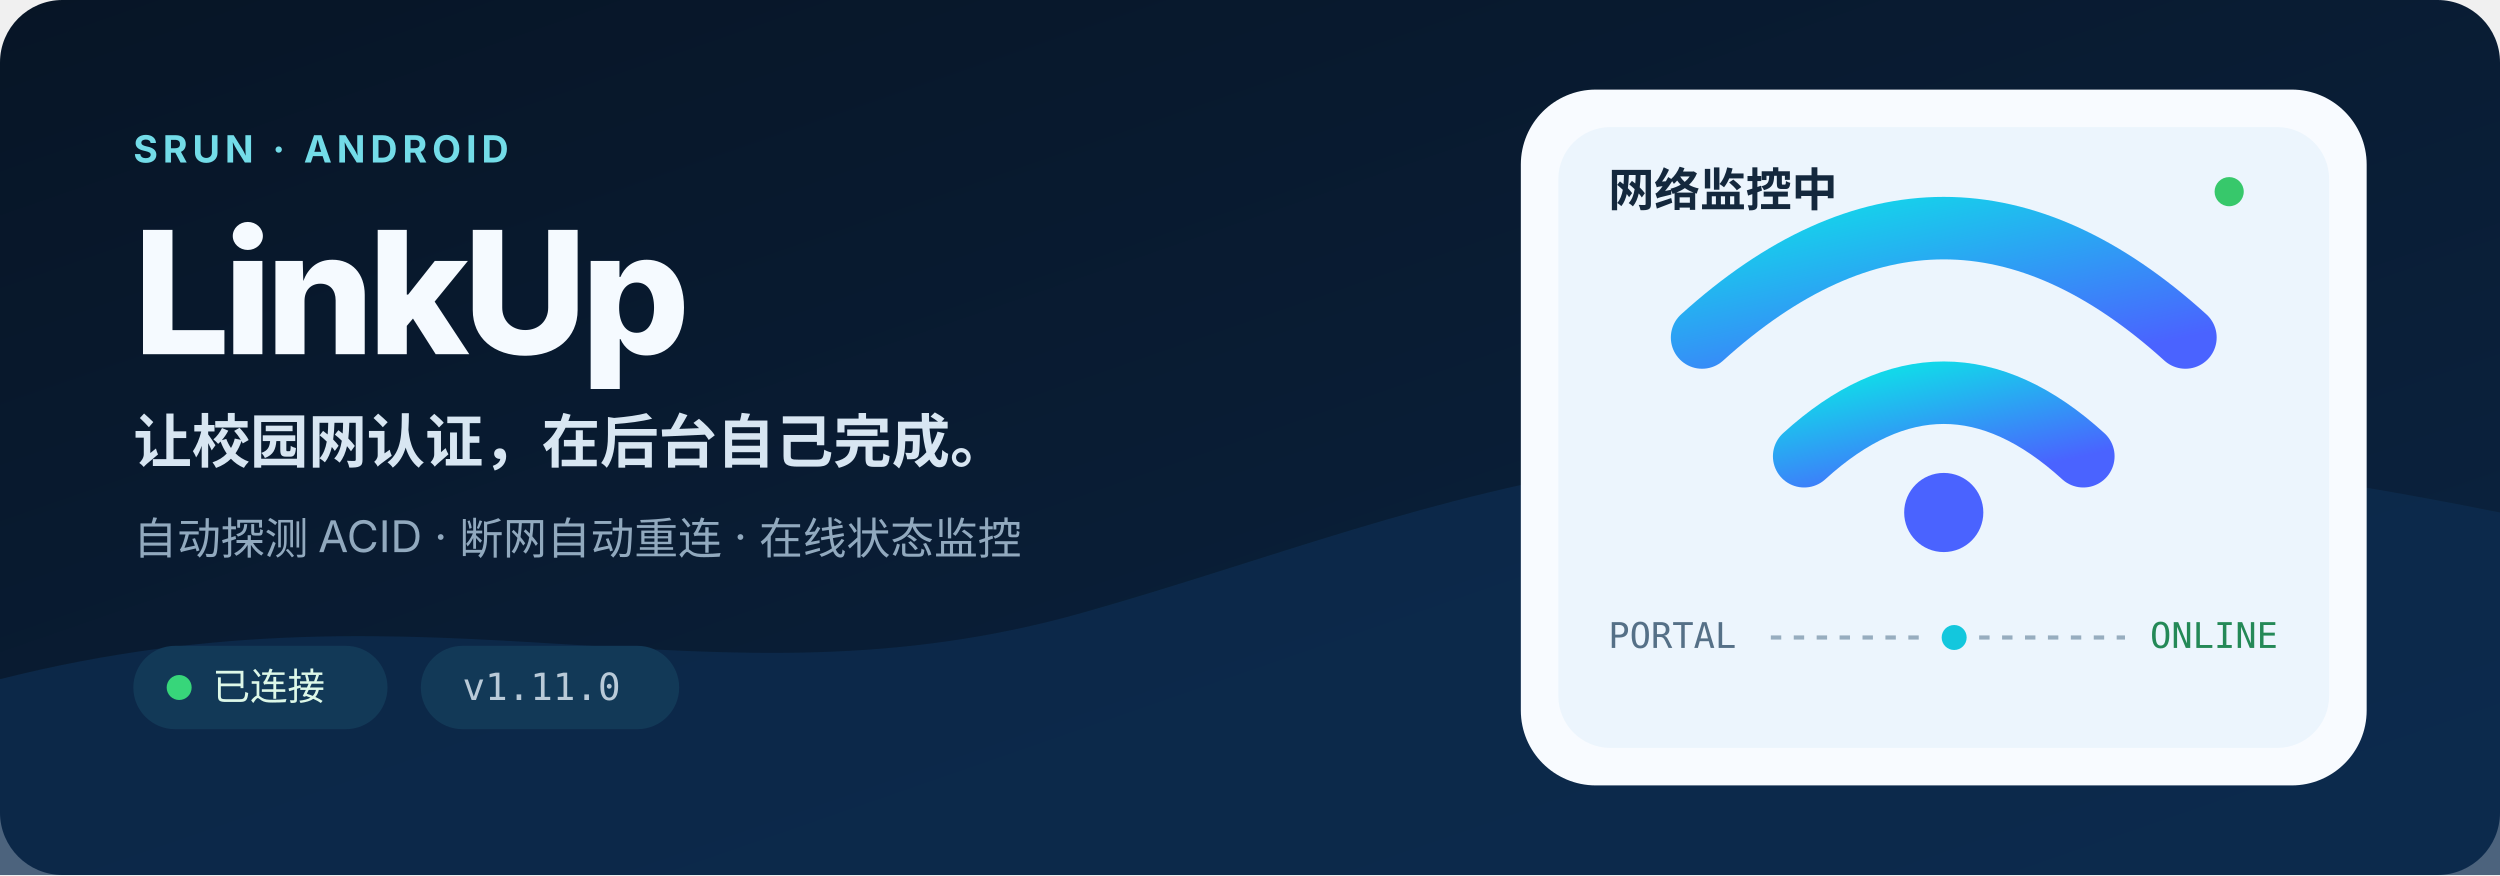
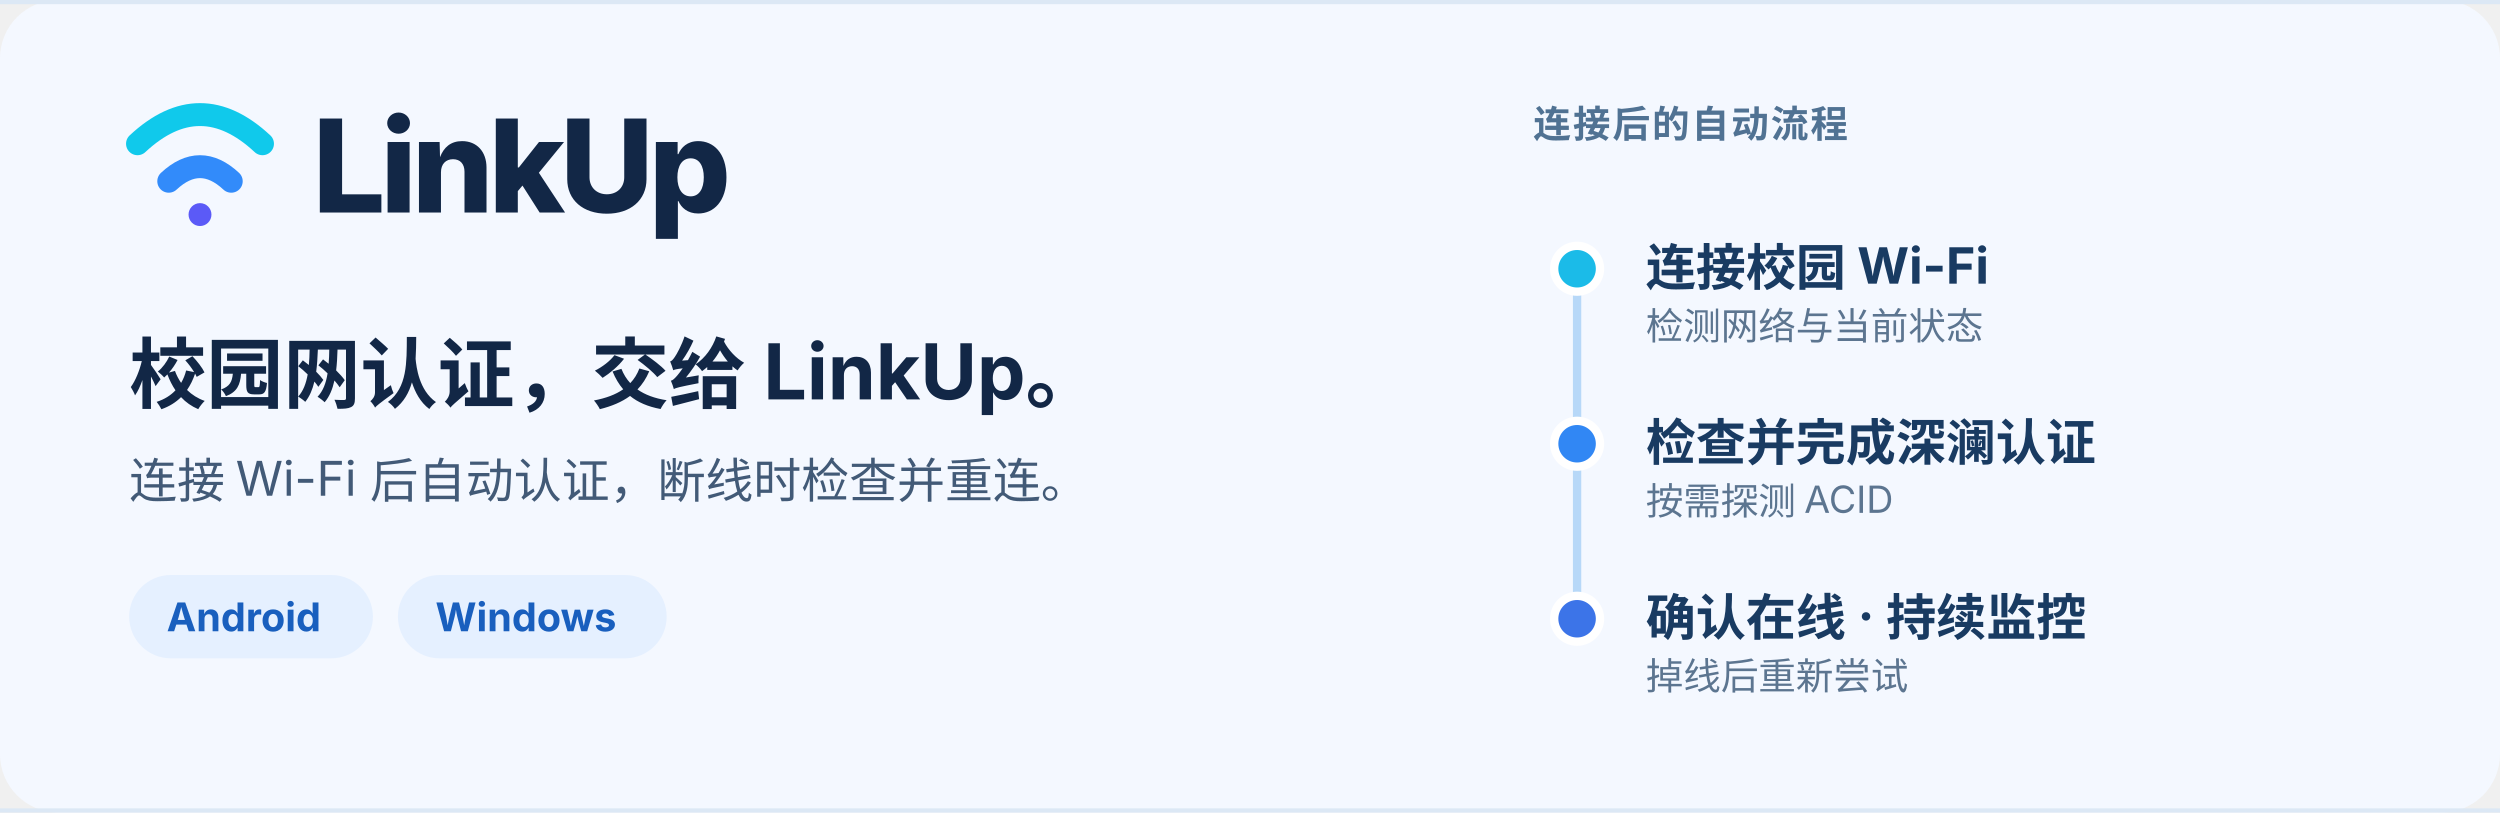
- <svg xmlns="http://www.w3.org/2000/svg" width="1200" height="420" viewBox="0 0 1200 420" role="img" aria-labelledby="title desc">
-   <defs>
-     <linearGradient id="bg" x1="0" y1="0" x2="1" y2="1">
-       <stop offset="0" stop-color="#071526" />
-       <stop offset="1" stop-color="#0B2442" />
-     </linearGradient>
-     <linearGradient id="signal" x1="0" y1="0" x2="1" y2="1">
-       <stop offset="0" stop-color="#13D7EA" />
-       <stop offset="1" stop-color="#4A63FF" />
-     </linearGradient>
-   </defs>
-   <rect width="1200" height="420" rx="30" fill="url(#bg)" />
-   <path d="M0 326C210 273 340 345 520 294S822 170 1200 246V420H0Z" fill="#0D2D50" opacity=".72" />
-   <g transform="translate(64 58)" font-family="-apple-system,BlinkMacSystemFont,'Segoe UI','PingFang SC',sans-serif">
-     <text x="0" y="20" fill="#73DCE8" font-size="18" font-weight="700" letter-spacing="2.4">SRUN · ANDROID</text>
-     <text x="0" y="112" fill="#F5FAFF" font-size="82" font-weight="760" letter-spacing="-3">LinkUp</text>
-     <text x="0" y="164" fill="#D8E6F2" font-size="28" font-weight="600">让校园网认证，在后台自己完成。</text>
-     <text x="0" y="208" fill="#91A9BE" font-size="21">自动探测 ACID · 断网自动重连 · 在线状态监控</text>
-     <g transform="translate(0 252)" font-family="ui-monospace,SFMono-Regular,Menlo,monospace" font-size="18">
-       <rect width="122" height="40" rx="20" fill="#123957" />
-       <circle cx="22" cy="20" r="6" fill="#37D67A" />
-       <text x="38" y="26" fill="#DDF8E8">已连接</text>
-       <rect x="138" width="124" height="40" rx="20" fill="#123957" />
-       <text x="158" y="26" fill="#B9CAD8">v1.11.0</text>
+ <svg xmlns="http://www.w3.org/2000/svg" width="1200" height="390" viewBox="0 0 1200 390" role="img" aria-labelledby="title desc">
+   <rect width="1200" height="390" rx="28" fill="#F4F8FF" />
+   <path d="M0 1H1200M0 389H1200" stroke="#DCE8F5" stroke-width="2" />
+   <g id="brand" transform="translate(62 48)" font-family="-apple-system,BlinkMacSystemFont,'Segoe UI','PingFang SC',sans-serif">
+     <g id="mark" fill="none" stroke-linecap="round" stroke-width="11">
+       <path d="M4 21Q34 -7 64 21" stroke="#10C9EB" />
+       <path d="M19 39Q34 25 49 39" stroke="#328BFA" />
+       <circle cx="34" cy="55" r="5.5" fill="#5B5AF7" stroke="none" />
+     </g>
+     <text x="88" y="54" font-size="62" font-weight="770" letter-spacing="-2.5" fill="#122746">LinkUp</text>
+     <text x="0" y="145" font-size="37" font-weight="700" fill="#122746">校园网认证，交给 LinkUp。</text>
+     <text x="0" y="191" font-size="23" fill="#425A77">连接 Wi-Fi 后自动认证，断线时检查并重连。</text>
+     <g font-size="19" font-weight="650">
+       <rect x="0" y="228" width="117" height="40" rx="20" fill="#E5F0FF" />
+       <text x="18" y="255" fill="#195FBE">Android</text>
+       <rect x="129" y="228" width="129" height="40" rx="20" fill="#E5F0FF" />
+       <text x="147" y="255" fill="#195FBE">Windows</text>
    </g>
  </g>
-   <g transform="translate(730 43)">
-     <rect x="0" y="0" width="406" height="334" rx="36" fill="#F8FBFF" />
-     <rect x="18" y="18" width="370" height="298" rx="25" fill="#ECF5FD" />
-     <text x="42" y="56" fill="#14283D" font-family="-apple-system,BlinkMacSystemFont,'Segoe UI','PingFang SC',sans-serif" font-size="22" font-weight="750">网络监控中</text>
-     <circle cx="340" cy="49" r="7" fill="#37C86B" />
-     <g transform="translate(203 144)" fill="none" stroke="url(#signal)" stroke-linecap="round">
-       <path d="M-116 -25Q0 -130 116 -25" stroke-width="30" />
-       <path d="M-67 32Q0 -29 67 32" stroke-width="30" />
+   <g id="authentication-path" transform="translate(732 38)" font-family="-apple-system,BlinkMacSystemFont,'Segoe UI','PingFang SC',sans-serif">
+     <text x="4" y="28" font-size="18" font-weight="700" letter-spacing="1" fill="#507293">连接后的自动流程</text>
+     <path d="M25 80V266" fill="none" stroke="#B7D8F8" stroke-width="4" />
+     <circle cx="25" cy="91" r="11" fill="#1BBBE8" stroke="#FFFFFF" stroke-width="4" />
+     <circle cx="25" cy="175" r="11" fill="#3187F4" stroke="#FFFFFF" stroke-width="4" />
+     <circle cx="25" cy="259" r="11" fill="#3C74E8" stroke="#FFFFFF" stroke-width="4" />
+     <g font-size="24" font-weight="700" fill="#193B62">
+       <text x="58" y="99">连接校园 Wi-Fi</text>
+       <text x="58" y="183">检查并完成深澜认证</text>
+       <text x="58" y="267">确认在线 · 持续监控</text>
    </g>
-     <circle cx="203" cy="203" r="19" fill="#4A63FF" />
-     <g font-family="ui-monospace,SFMono-Regular,Menlo,monospace" font-size="17">
-       <text x="42" y="268" fill="#557087">PORTAL</text>
-       <path d="M120 263H196" stroke="#97ADBF" stroke-width="2" stroke-dasharray="5 6" />
-       <circle cx="208" cy="263" r="6" fill="#13C7DD" />
-       <path d="M220 263H290" stroke="#97ADBF" stroke-width="2" stroke-dasharray="5 6" />
-       <text x="302" y="268" fill="#248957">ONLINE</text>
+     <g font-size="18" fill="#5C7590">
+       <text x="58" y="125">检测网络与当前状态</text>
+       <text x="58" y="209">按需探测 ACID</text>
+       <text x="58" y="293">掉线后重新尝试</text>
    </g>
  </g>
</svg>
